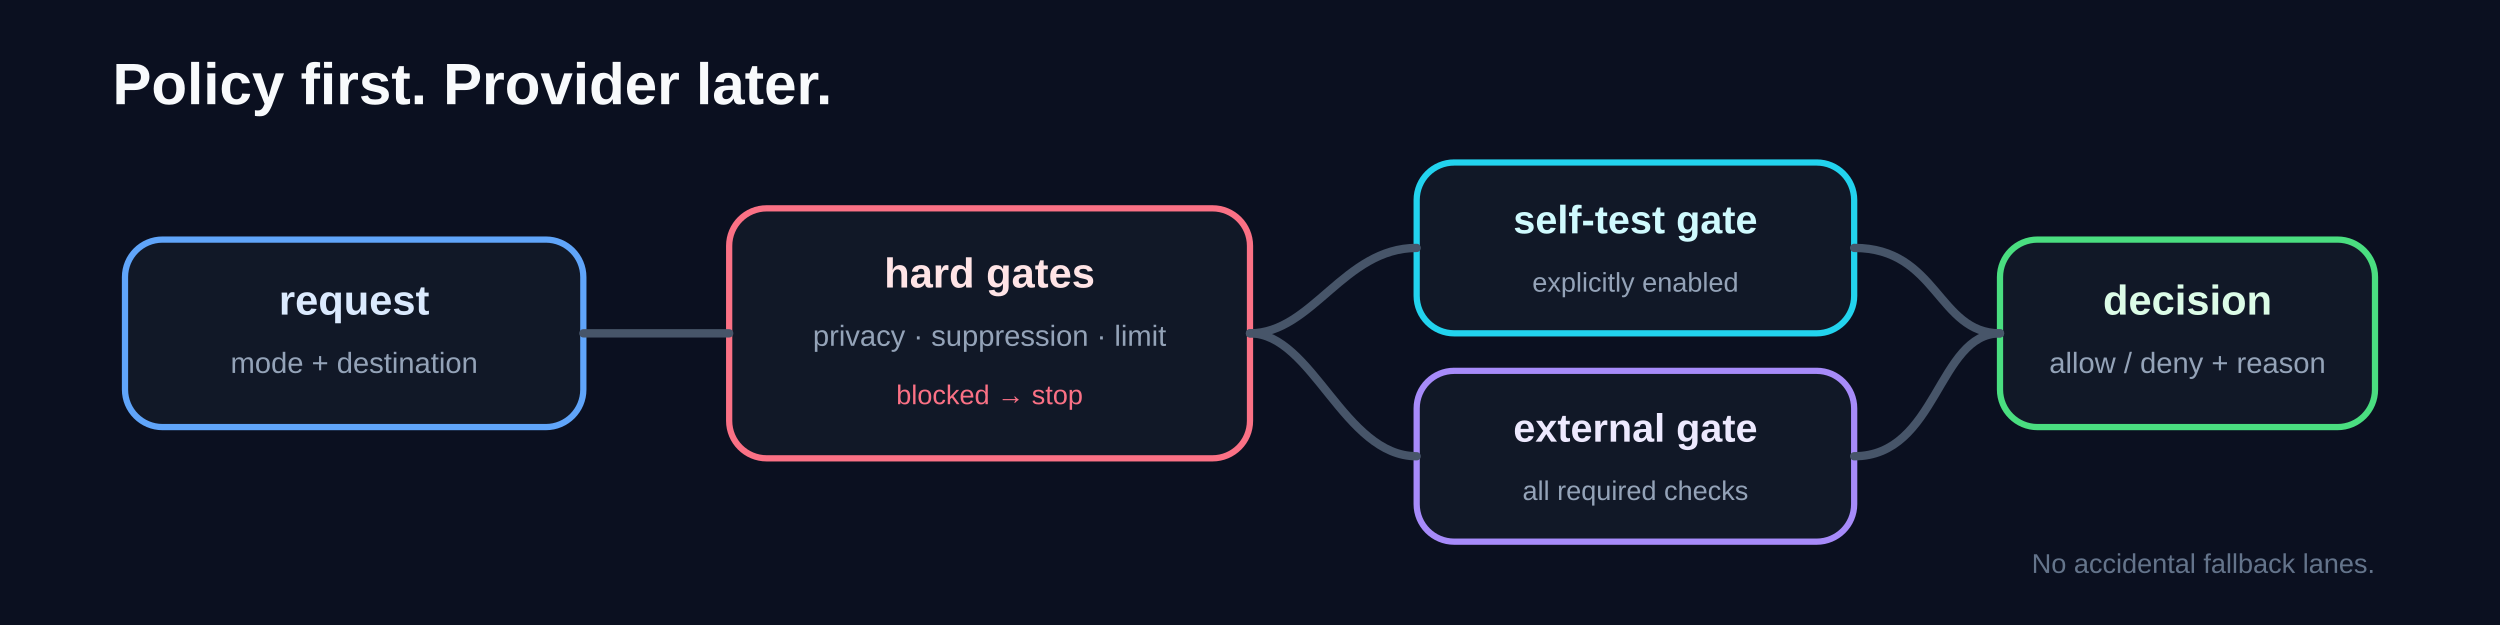
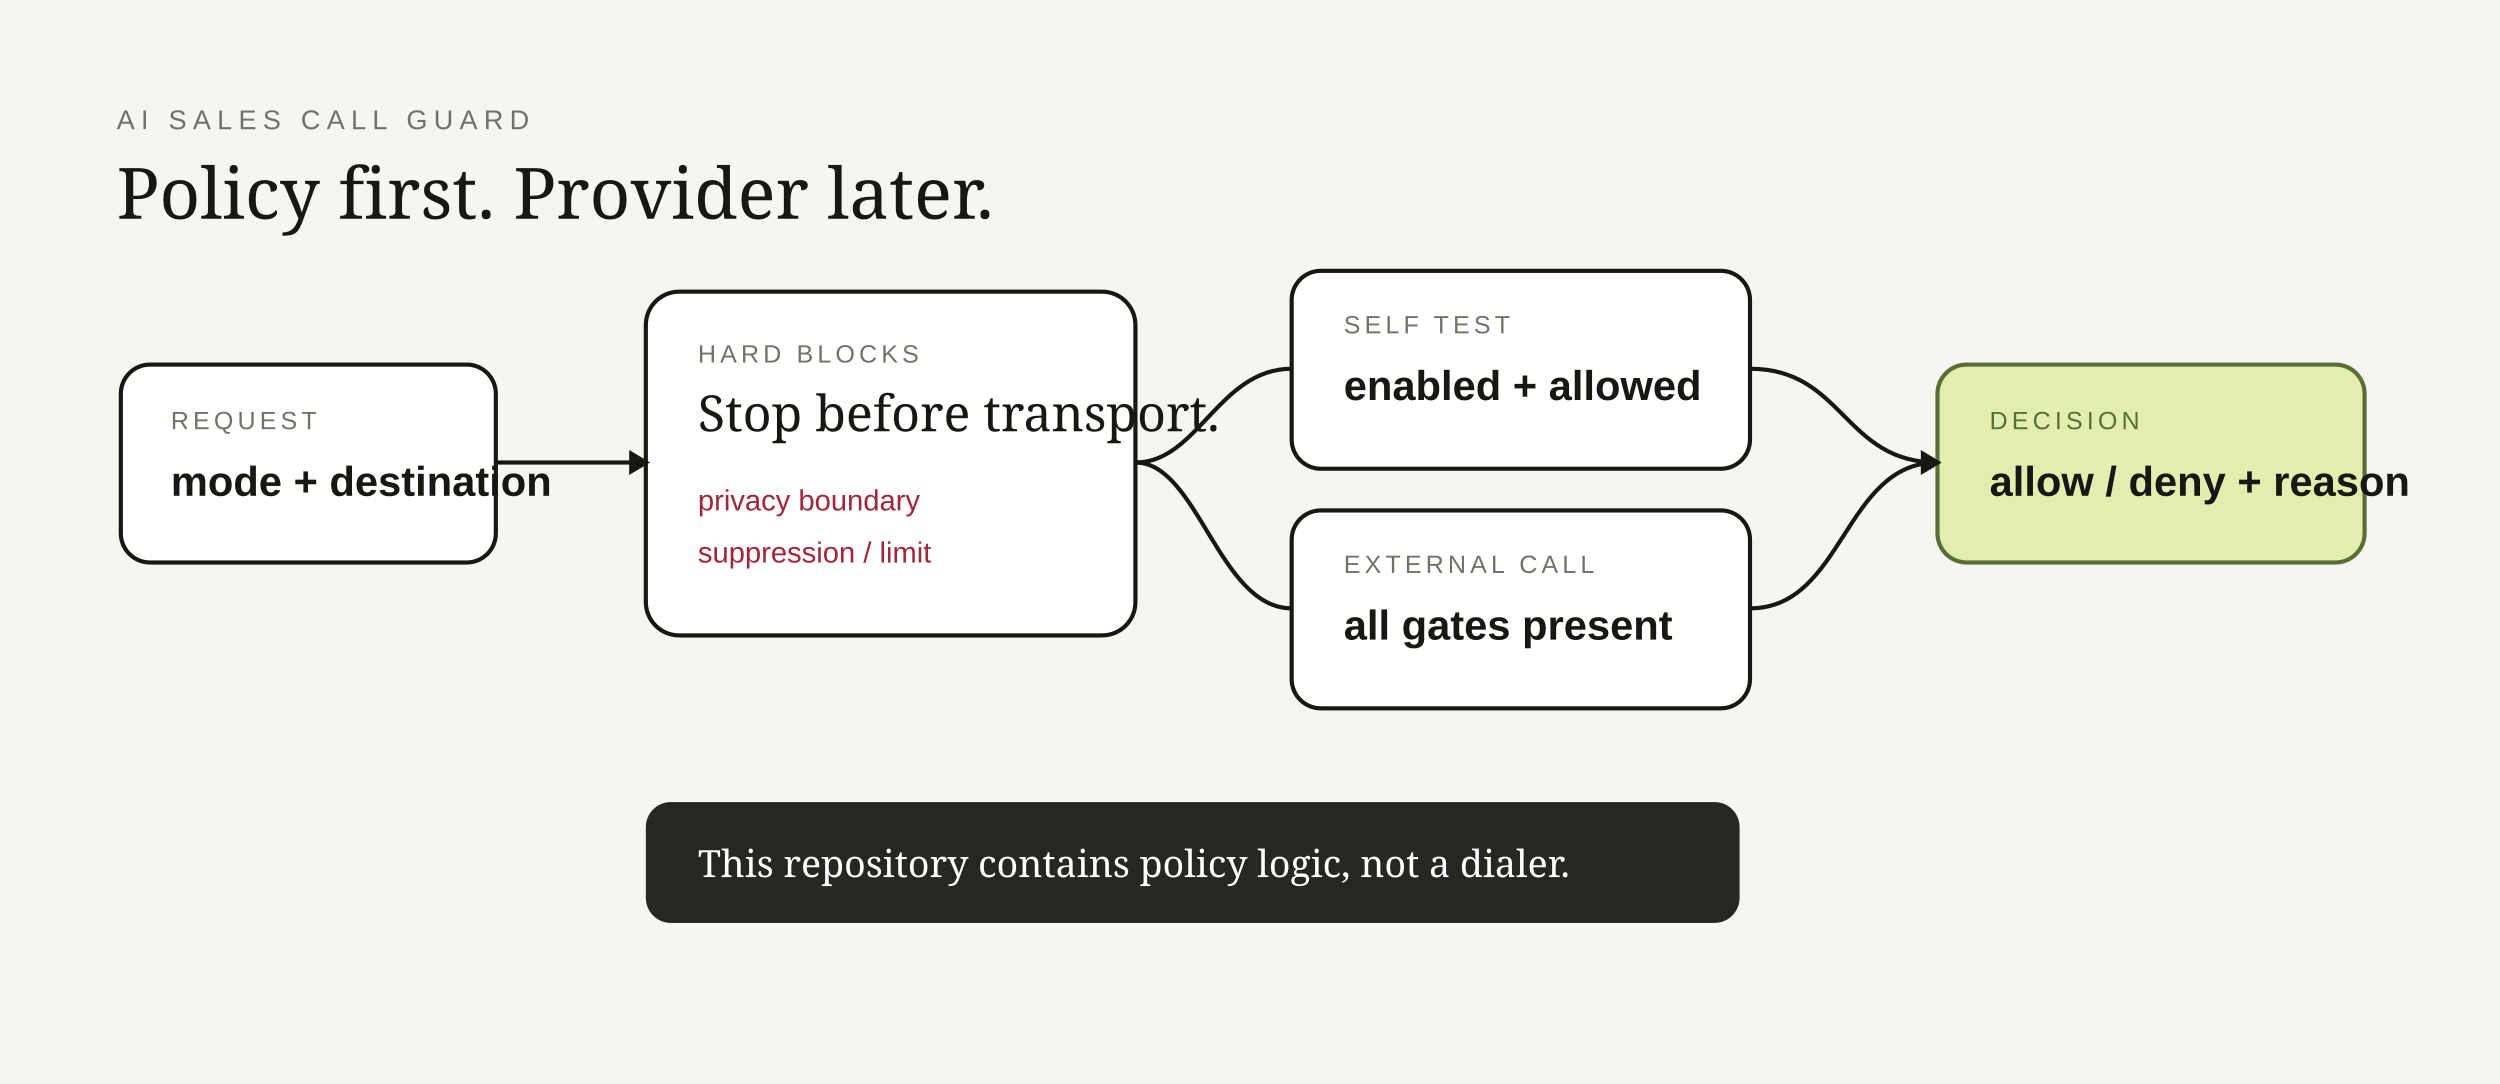
- <svg xmlns="http://www.w3.org/2000/svg" width="1200" height="300" viewBox="0 0 1200 300" role="img" aria-labelledby="t d">
-   <rect width="1200" height="300" fill="#0b1020" />
-   <text x="54" y="50" fill="#f8fafc" font-family="Arial,sans-serif" font-size="28" font-weight="700">Policy first. Provider later.</text>
-   <g font-family="Arial,sans-serif">
-     <rect x="60" y="115" width="220" height="90" rx="18" fill="#111827" stroke="#60a5fa" stroke-width="3" />
-     <text x="170" y="151" text-anchor="middle" fill="#dbeafe" font-size="20" font-weight="700">request</text>
-     <text x="170" y="179" text-anchor="middle" fill="#94a3b8" font-size="14">mode + destination</text>
-     <rect x="350" y="100" width="250" height="120" rx="18" fill="#111827" stroke="#fb7185" stroke-width="3" />
-     <text x="475" y="138" text-anchor="middle" fill="#ffe4e6" font-size="20" font-weight="700">hard gates</text>
-     <text x="475" y="166" text-anchor="middle" fill="#94a3b8" font-size="14">privacy · suppression · limit</text>
-     <text x="475" y="194" text-anchor="middle" fill="#fb7185" font-size="13">blocked → stop</text>
-     <rect x="680" y="78" width="210" height="82" rx="18" fill="#111827" stroke="#22d3ee" stroke-width="3" />
-     <text x="785" y="112" text-anchor="middle" fill="#cffafe" font-size="19" font-weight="700">self-test gate</text>
-     <text x="785" y="140" text-anchor="middle" fill="#94a3b8" font-size="13">explicitly enabled</text>
-     <rect x="680" y="178" width="210" height="82" rx="18" fill="#111827" stroke="#a78bfa" stroke-width="3" />
-     <text x="785" y="212" text-anchor="middle" fill="#ede9fe" font-size="19" font-weight="700">external gate</text>
-     <text x="785" y="240" text-anchor="middle" fill="#94a3b8" font-size="13">all required checks</text>
-     <rect x="960" y="115" width="180" height="90" rx="18" fill="#111827" stroke="#4ade80" stroke-width="3" />
-     <text x="1050" y="151" text-anchor="middle" fill="#dcfce7" font-size="20" font-weight="700">decision</text>
-     <text x="1050" y="179" text-anchor="middle" fill="#94a3b8" font-size="14">allow / deny + reason</text>
+ <svg xmlns="http://www.w3.org/2000/svg" viewBox="0 0 1200 520" role="img" aria-labelledby="t d">
+   <rect width="1200" height="520" fill="#f5f5f1" />
+   <text x="56" y="62" fill="#71716a" font-family="Arial,sans-serif" font-size="13" letter-spacing="3">AI SALES CALL GUARD</text>
+   <text x="56" y="105" fill="#171714" font-family="Georgia,serif" font-size="34">Policy first. Provider later.</text>
+   <rect x="58" y="175" width="180" height="95" rx="14" fill="#fff" stroke="#171714" stroke-width="2" />
+   <text x="82" y="206" fill="#71716a" font-family="Arial,sans-serif" font-size="12" letter-spacing="2">REQUEST</text>
+   <text x="82" y="238" fill="#171714" font-family="Arial,sans-serif" font-size="20" font-weight="700">mode + destination</text>
+   <rect x="310" y="140" width="235" height="165" rx="16" fill="#fff" stroke="#171714" stroke-width="2" />
+   <text x="335" y="174" fill="#71716a" font-family="Arial,sans-serif" font-size="12" letter-spacing="2">HARD BLOCKS</text>
+   <text x="335" y="207" fill="#171714" font-family="Georgia,serif" font-size="24">Stop before transport.</text>
+   <text x="335" y="245" fill="#a4243b" font-family="Arial,sans-serif" font-size="14">privacy boundary</text>
+   <text x="335" y="270" fill="#a4243b" font-family="Arial,sans-serif" font-size="14">suppression / limit</text>
+   <rect x="620" y="130" width="220" height="95" rx="14" fill="#fff" stroke="#171714" stroke-width="2" />
+   <text x="645" y="160" fill="#71716a" font-family="Arial,sans-serif" font-size="12" letter-spacing="2">SELF TEST</text>
+   <text x="645" y="192" fill="#171714" font-family="Arial,sans-serif" font-size="20" font-weight="700">enabled + allowed</text>
+   <rect x="620" y="245" width="220" height="95" rx="14" fill="#fff" stroke="#171714" stroke-width="2" />
+   <text x="645" y="275" fill="#71716a" font-family="Arial,sans-serif" font-size="12" letter-spacing="2">EXTERNAL CALL</text>
+   <text x="645" y="307" fill="#171714" font-family="Arial,sans-serif" font-size="20" font-weight="700">all gates present</text>
+   <rect x="930" y="175" width="205" height="95" rx="14" fill="#e4edb0" stroke="#596e35" stroke-width="2" />
+   <text x="955" y="206" fill="#596e35" font-family="Arial,sans-serif" font-size="12" letter-spacing="2">DECISION</text>
+   <text x="955" y="238" fill="#171714" font-family="Arial,sans-serif" font-size="20" font-weight="700">allow / deny + reason</text>
+   <g stroke="#171714" stroke-width="2" fill="none">
+     <path d="M238 222 H310" />
+     <path d="M545 222 C575 222 585 177 620 177" />
+     <path d="M545 222 C575 222 585 292 620 292" />
+     <path d="M840 177 C885 177 885 222 930 222" />
+     <path d="M840 292 C885 292 885 222 930 222" />
  </g>
-   <g stroke="#475569" stroke-width="4" fill="none" stroke-linecap="round">
-     <path d="M280 160 H350" />
-     <path d="M600 160 C630 160 645 119 680 119" />
-     <path d="M600 160 C630 160 645 219 680 219" />
-     <path d="M890 119 C930 119 930 160 960 160" />
-     <path d="M890 219 C930 219 930 160 960 160" />
+   <g fill="#171714">
+     <path d="M302 216 l10 6 -10 6z" />
+     <path d="M922 216 l10 6 -10 6z" />
  </g>
-   <text x="1140" y="275" fill="#64748b" font-family="Arial,sans-serif" font-size="13" text-anchor="end">No accidental fallback lanes.</text>
+   <rect x="310" y="385" width="525" height="58" rx="12" fill="#262722" />
+   <text x="335" y="421" fill="#fff" font-family="Georgia,serif" font-size="18">This repository contains policy logic, not a dialer.</text>
</svg>
